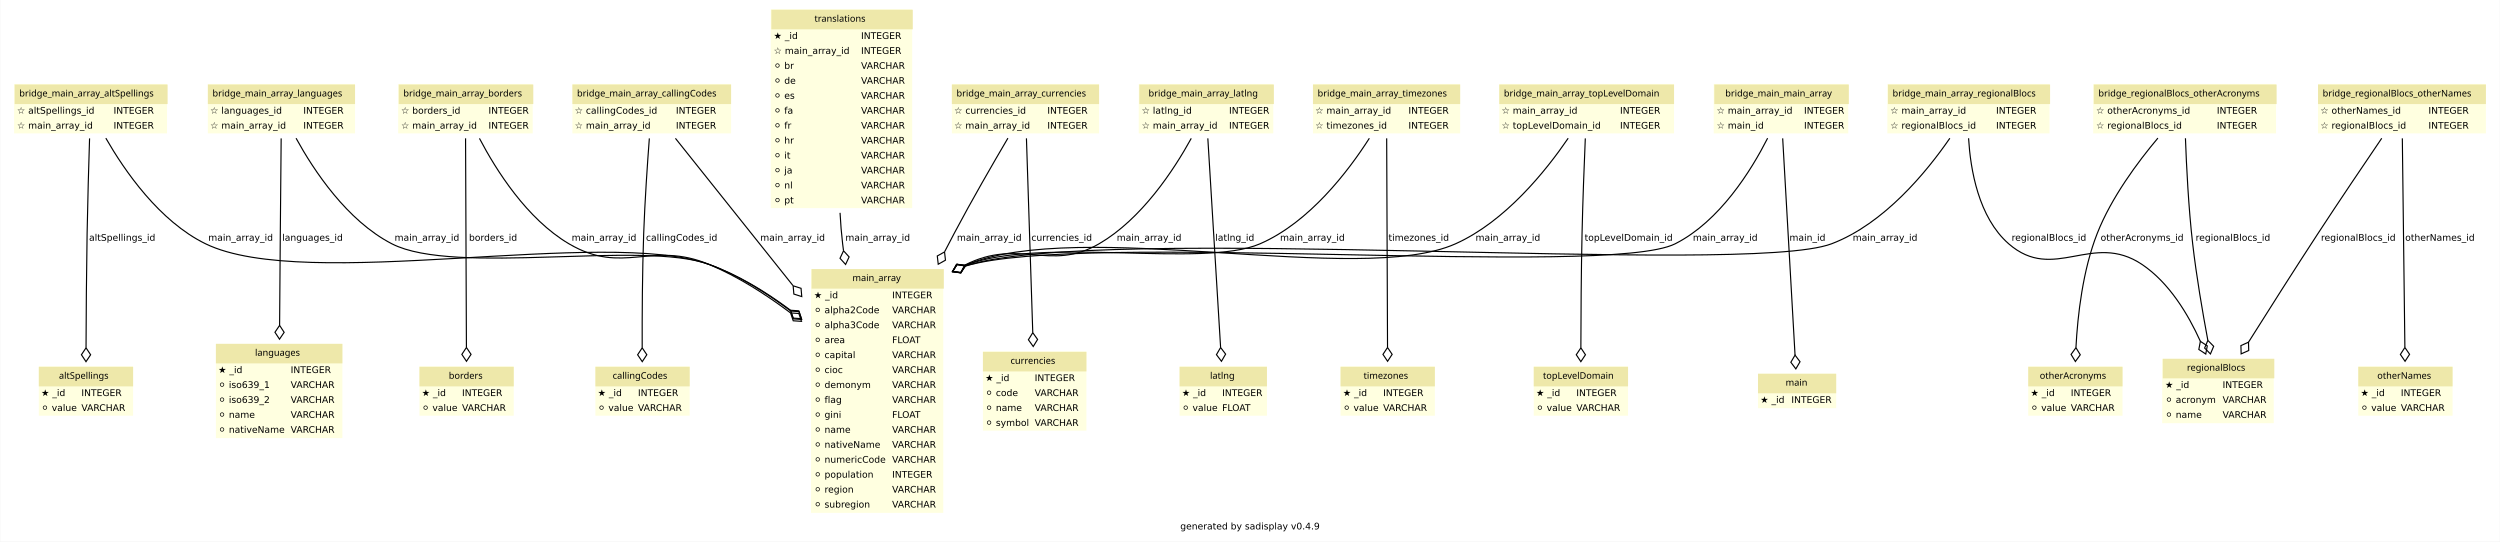
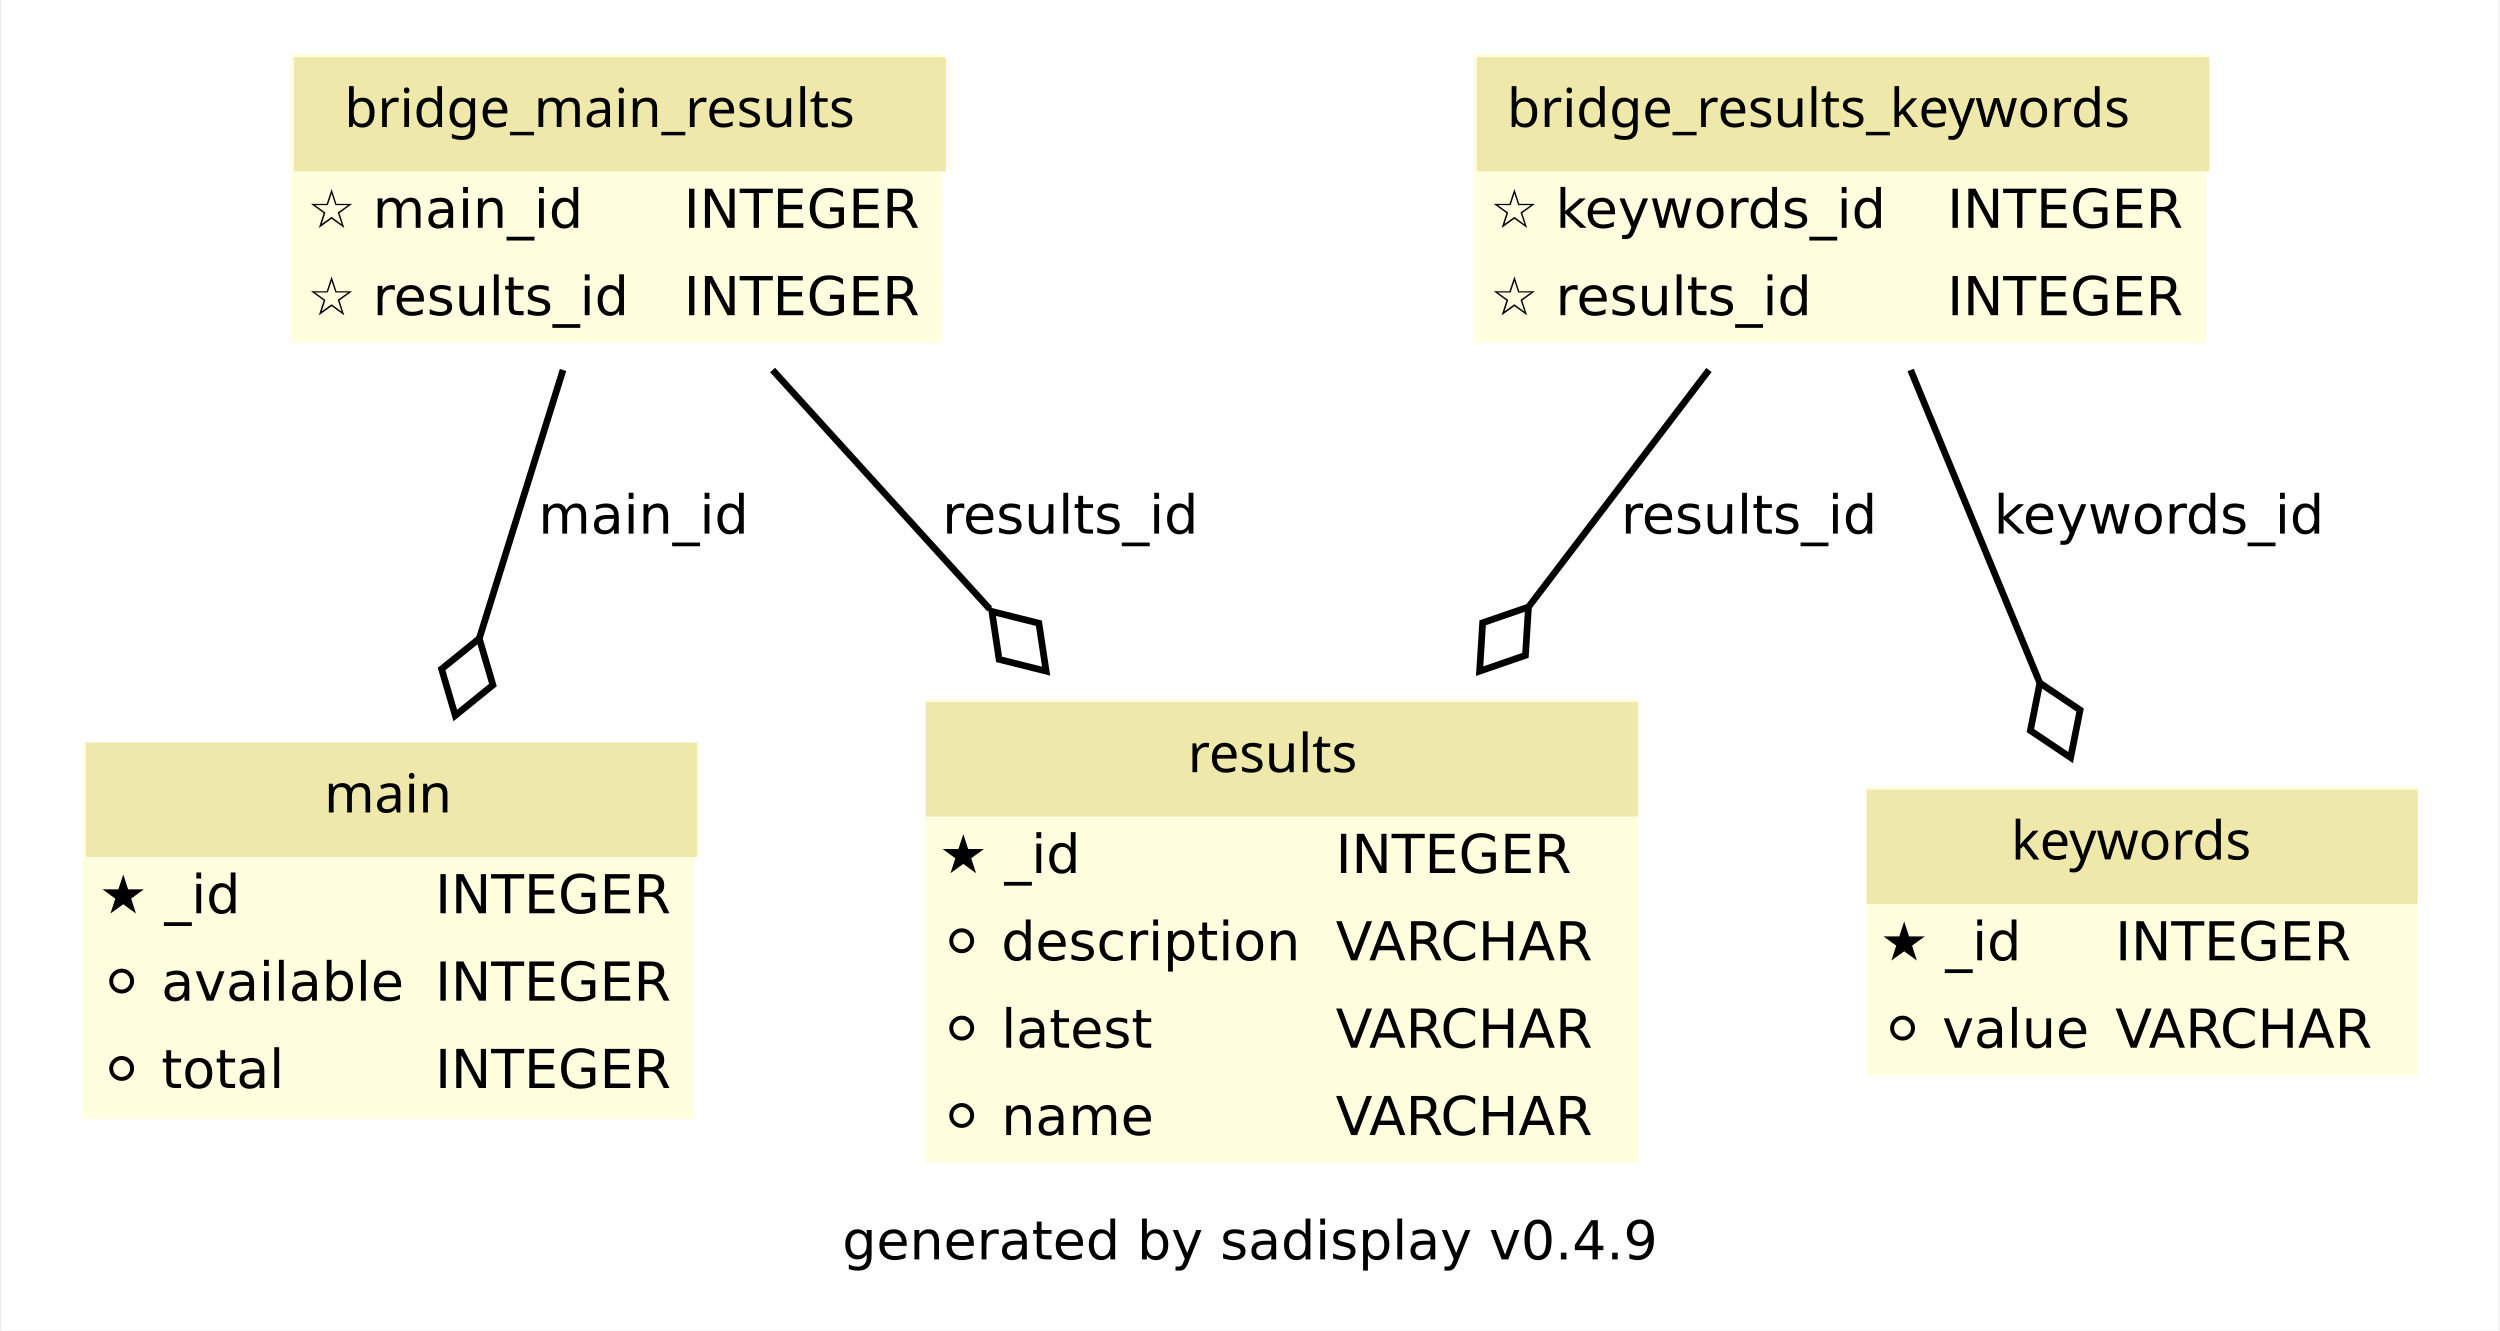
- <svg xmlns="http://www.w3.org/2000/svg" width="2174pt" height="471pt" viewBox="0.00 0.00 2173.50 471.00">
-   <g id="graph0" class="graph" transform="scale(1 1) rotate(0) translate(4 467)">
-     <polygon fill="#ffffff" stroke="transparent" points="-4,4 -4,-467 2169.5,-467 2169.5,4 -4,4" />
-     <text text-anchor="middle" x="1082.75" y="-6.6" font-family="Bitstream Vera Sans" font-size="8.00" fill="#000000">generated by sadisplay v0.4.9</text>
+ <svg xmlns="http://www.w3.org/2000/svg" width="372pt" height="198pt" viewBox="0.00 0.00 371.50 198.00">
+   <g id="graph0" class="graph" transform="scale(1 1) rotate(0) translate(4 194)">
+     <polygon fill="#ffffff" stroke="transparent" points="-4,4 -4,-194 367.5,-194 367.5,4 -4,4" />
+     <text text-anchor="middle" x="181.75" y="-6.6" font-family="Bitstream Vera Sans" font-size="8.00" fill="#000000">generated by sadisplay v0.4.9</text>
    <g id="node1" class="node">
-       <polygon fill="#ffffe0" stroke="transparent" points="29.5,-105.5 29.5,-148.5 111.5,-148.5 111.5,-105.5 29.5,-105.5" />
-       <polygon fill="#eee8aa" stroke="transparent" points="29.5,-131 29.5,-148 111.5,-148 111.5,-131 29.5,-131" />
-       <text text-anchor="start" x="47" y="-137.6" font-family="Helvetica Bold" font-size="8.00" fill="#000000">altSpellings</text>
-       <text text-anchor="start" x="31.5" y="-122.6" font-family="Bitstream Vera Sans" font-size="8.00" fill="#000000">★ _id</text>
-       <text text-anchor="start" x="66.5" y="-122.6" font-family="Bitstream Vera Sans" font-size="8.00" fill="#000000">INTEGER</text>
-       <text text-anchor="start" x="31.5" y="-109.6" font-family="Bitstream Vera Sans" font-size="8.00" fill="#000000">⚪ value</text>
-       <text text-anchor="start" x="66.5" y="-109.6" font-family="Bitstream Vera Sans" font-size="8.00" fill="#000000">VARCHAR</text>
+       <polygon fill="#ffffe0" stroke="transparent" points="39,-143 39,-186 136,-186 136,-143 39,-143" />
+       <polygon fill="#eee8aa" stroke="transparent" points="39.5,-168.5 39.5,-185.5 136.5,-185.5 136.5,-168.5 39.5,-168.5" />
+       <text text-anchor="start" x="47" y="-175.1" font-family="Helvetica Bold" font-size="8.00" fill="#000000">bridge_main_results</text>
+       <text text-anchor="start" x="41.5" y="-160.1" font-family="Bitstream Vera Sans" font-size="8.00" fill="#000000">☆ main_id</text>
+       <text text-anchor="start" x="97.5" y="-160.1" font-family="Bitstream Vera Sans" font-size="8.00" fill="#000000">INTEGER</text>
+       <text text-anchor="start" x="41.5" y="-147.1" font-family="Bitstream Vera Sans" font-size="8.00" fill="#000000">☆ results_id</text>
+       <text text-anchor="start" x="97.5" y="-147.1" font-family="Bitstream Vera Sans" font-size="8.00" fill="#000000">INTEGER</text>
+     </g>
+     <g id="node4" class="node">
+       <polygon fill="#ffffe0" stroke="transparent" points="8,-27.5 8,-83.5 99,-83.5 99,-27.5 8,-27.5" />
+       <polygon fill="#eee8aa" stroke="transparent" points="8.5,-66.5 8.5,-83.5 99.5,-83.5 99.5,-66.5 8.5,-66.5" />
+       <text text-anchor="start" x="44" y="-73.1" font-family="Helvetica Bold" font-size="8.00" fill="#000000">main</text>
+       <text text-anchor="start" x="10.5" y="-58.1" font-family="Bitstream Vera Sans" font-size="8.00" fill="#000000">★ _id</text>
+       <text text-anchor="start" x="60.5" y="-58.1" font-family="Bitstream Vera Sans" font-size="8.00" fill="#000000">INTEGER</text>
+       <text text-anchor="start" x="10.5" y="-45.1" font-family="Bitstream Vera Sans" font-size="8.00" fill="#000000">⚪ available</text>
+       <text text-anchor="start" x="60.5" y="-45.1" font-family="Bitstream Vera Sans" font-size="8.00" fill="#000000">INTEGER</text>
+       <text text-anchor="start" x="10.5" y="-32.1" font-family="Bitstream Vera Sans" font-size="8.00" fill="#000000">⚪ total</text>
+       <text text-anchor="start" x="60.5" y="-32.1" font-family="Bitstream Vera Sans" font-size="8.00" fill="#000000">INTEGER</text>
+     </g>
+     <g id="edge1" class="edge">
+       <path fill="none" stroke="#000000" d="M79.528,-138.944C75.824,-127.069 71.315,-112.612 67.097,-99.089" />
+       <polygon fill="none" stroke="#000000" points="67.066,-98.989 61.46,-94.453 63.492,-87.534 69.097,-92.07 67.066,-98.989" />
+       <text text-anchor="middle" x="91.5" y="-114.6" font-family="Bitstream Vera Sans" font-size="8.00" fill="#000000">main_id</text>
+     </g>
+     <g id="node5" class="node">
+       <polygon fill="#ffffe0" stroke="transparent" points="133.5,-21 133.5,-90 239.5,-90 239.5,-21 133.5,-21" />
+       <polygon fill="#eee8aa" stroke="transparent" points="133.5,-72.5 133.5,-89.5 239.5,-89.5 239.5,-72.5 133.5,-72.5" />
+       <text text-anchor="start" x="172.5" y="-79.1" font-family="Helvetica Bold" font-size="8.00" fill="#000000">results</text>
+       <text text-anchor="start" x="135.5" y="-64.1" font-family="Bitstream Vera Sans" font-size="8.00" fill="#000000">★ _id</text>
+       <text text-anchor="start" x="194.5" y="-64.1" font-family="Bitstream Vera Sans" font-size="8.00" fill="#000000">INTEGER</text>
+       <text text-anchor="start" x="135.5" y="-51.1" font-family="Bitstream Vera Sans" font-size="8.00" fill="#000000">⚪ description</text>
+       <text text-anchor="start" x="194.5" y="-51.1" font-family="Bitstream Vera Sans" font-size="8.00" fill="#000000">VARCHAR</text>
+       <text text-anchor="start" x="135.5" y="-38.1" font-family="Bitstream Vera Sans" font-size="8.00" fill="#000000">⚪ latest</text>
+       <text text-anchor="start" x="194.5" y="-38.1" font-family="Bitstream Vera Sans" font-size="8.00" fill="#000000">VARCHAR</text>
+       <text text-anchor="start" x="135.5" y="-25.1" font-family="Bitstream Vera Sans" font-size="8.00" fill="#000000">⚪ name</text>
+       <text text-anchor="start" x="194.5" y="-25.1" font-family="Bitstream Vera Sans" font-size="8.00" fill="#000000">VARCHAR</text>
+     </g>
+     <g id="edge2" class="edge">
+       <path fill="none" stroke="#000000" d="M110.711,-138.944C120.366,-128.314 131.901,-115.614 143.024,-103.368" />
+       <polygon fill="none" stroke="#000000" points="143.343,-103.016 144.416,-95.885 151.411,-94.133 150.338,-101.264 143.343,-103.016" />
+       <text text-anchor="middle" x="155" y="-114.6" font-family="Bitstream Vera Sans" font-size="8.00" fill="#000000">results_id</text>
    </g>
    <g id="node2" class="node">
-       <polygon fill="#ffffe0" stroke="transparent" points="360.5,-105.5 360.5,-148.5 442.5,-148.5 442.5,-105.5 360.5,-105.5" />
-       <polygon fill="#eee8aa" stroke="transparent" points="360.5,-131 360.5,-148 442.5,-148 442.5,-131 360.5,-131" />
-       <text text-anchor="start" x="386" y="-137.6" font-family="Helvetica Bold" font-size="8.00" fill="#000000">borders</text>
-       <text text-anchor="start" x="362.5" y="-122.6" font-family="Bitstream Vera Sans" font-size="8.00" fill="#000000">★ _id</text>
-       <text text-anchor="start" x="397.5" y="-122.6" font-family="Bitstream Vera Sans" font-size="8.00" fill="#000000">INTEGER</text>
-       <text text-anchor="start" x="362.5" y="-109.6" font-family="Bitstream Vera Sans" font-size="8.00" fill="#000000">⚪ value</text>
-       <text text-anchor="start" x="397.5" y="-109.6" font-family="Bitstream Vera Sans" font-size="8.00" fill="#000000">VARCHAR</text>
+       <polygon fill="#ffffe0" stroke="transparent" points="215,-143 215,-186 324,-186 324,-143 215,-143" />
+       <polygon fill="#eee8aa" stroke="transparent" points="215.5,-168.5 215.5,-185.5 324.5,-185.5 324.5,-168.5 215.5,-168.5" />
+       <text text-anchor="start" x="220" y="-175.1" font-family="Helvetica Bold" font-size="8.00" fill="#000000">bridge_results_keywords</text>
+       <text text-anchor="start" x="217.5" y="-160.1" font-family="Bitstream Vera Sans" font-size="8.00" fill="#000000">☆ keywords_id</text>
+       <text text-anchor="start" x="285.5" y="-160.1" font-family="Bitstream Vera Sans" font-size="8.00" fill="#000000">INTEGER</text>
+       <text text-anchor="start" x="217.5" y="-147.1" font-family="Bitstream Vera Sans" font-size="8.00" fill="#000000">☆ results_id</text>
+       <text text-anchor="start" x="285.5" y="-147.1" font-family="Bitstream Vera Sans" font-size="8.00" fill="#000000">INTEGER</text>
    </g>
    <g id="node3" class="node">
-       <polygon fill="#ffffe0" stroke="transparent" points="8,-351 8,-394 141,-394 141,-351 8,-351" />
-       <polygon fill="#eee8aa" stroke="transparent" points="8.5,-376.5 8.5,-393.5 141.5,-393.5 141.5,-376.5 8.5,-376.5" />
-       <text text-anchor="start" x="12.5" y="-383.1" font-family="Helvetica Bold" font-size="8.00" fill="#000000">bridge_main_array_altSpellings</text>
-       <text text-anchor="start" x="10.5" y="-368.1" font-family="Bitstream Vera Sans" font-size="8.00" fill="#000000">☆ altSpellings_id</text>
-       <text text-anchor="start" x="94.5" y="-368.1" font-family="Bitstream Vera Sans" font-size="8.00" fill="#000000">INTEGER</text>
-       <text text-anchor="start" x="10.5" y="-355.1" font-family="Bitstream Vera Sans" font-size="8.00" fill="#000000">☆ main_array_id</text>
-       <text text-anchor="start" x="94.5" y="-355.1" font-family="Bitstream Vera Sans" font-size="8.00" fill="#000000">INTEGER</text>
-     </g>
-     <g id="edge2" class="edge">
-       <path fill="none" stroke="#000000" d="M73.637,-346.635C72.939,-324.655 71.994,-292.262 71.5,-264 70.913,-230.433 70.67,-192.234 70.569,-164.714" />
-       <polygon fill="none" stroke="#000000" points="70.569,-164.504 66.55,-158.517 70.531,-152.504 74.55,-158.492 70.569,-164.504" />
-       <text text-anchor="middle" x="102" y="-257.6" font-family="Bitstream Vera Sans" font-size="8.00" fill="#000000">altSpellings_id</text>
-     </g>
-     <g id="node20" class="node">
-       <polygon fill="#ffffe0" stroke="transparent" points="701,-21 701,-233 816,-233 816,-21 701,-21" />
-       <polygon fill="#eee8aa" stroke="transparent" points="701.5,-216 701.5,-233 816.5,-233 816.5,-216 701.5,-216" />
-       <text text-anchor="start" x="737" y="-222.6" font-family="Helvetica Bold" font-size="8.00" fill="#000000">main_array</text>
-       <text text-anchor="start" x="703.5" y="-207.6" font-family="Bitstream Vera Sans" font-size="8.00" fill="#000000">★ _id</text>
-       <text text-anchor="start" x="771.5" y="-207.6" font-family="Bitstream Vera Sans" font-size="8.00" fill="#000000">INTEGER</text>
-       <text text-anchor="start" x="703.5" y="-194.6" font-family="Bitstream Vera Sans" font-size="8.00" fill="#000000">⚪ alpha2Code</text>
-       <text text-anchor="start" x="771.5" y="-194.6" font-family="Bitstream Vera Sans" font-size="8.00" fill="#000000">VARCHAR</text>
-       <text text-anchor="start" x="703.5" y="-181.6" font-family="Bitstream Vera Sans" font-size="8.00" fill="#000000">⚪ alpha3Code</text>
-       <text text-anchor="start" x="771.5" y="-181.6" font-family="Bitstream Vera Sans" font-size="8.00" fill="#000000">VARCHAR</text>
-       <text text-anchor="start" x="703.5" y="-168.6" font-family="Bitstream Vera Sans" font-size="8.00" fill="#000000">⚪ area</text>
-       <text text-anchor="start" x="771.5" y="-168.6" font-family="Bitstream Vera Sans" font-size="8.00" fill="#000000">FLOAT</text>
-       <text text-anchor="start" x="703.5" y="-155.6" font-family="Bitstream Vera Sans" font-size="8.00" fill="#000000">⚪ capital</text>
-       <text text-anchor="start" x="771.5" y="-155.6" font-family="Bitstream Vera Sans" font-size="8.00" fill="#000000">VARCHAR</text>
-       <text text-anchor="start" x="703.5" y="-142.6" font-family="Bitstream Vera Sans" font-size="8.00" fill="#000000">⚪ cioc</text>
-       <text text-anchor="start" x="771.5" y="-142.6" font-family="Bitstream Vera Sans" font-size="8.00" fill="#000000">VARCHAR</text>
-       <text text-anchor="start" x="703.5" y="-129.6" font-family="Bitstream Vera Sans" font-size="8.00" fill="#000000">⚪ demonym</text>
-       <text text-anchor="start" x="771.5" y="-129.6" font-family="Bitstream Vera Sans" font-size="8.00" fill="#000000">VARCHAR</text>
-       <text text-anchor="start" x="703.5" y="-116.6" font-family="Bitstream Vera Sans" font-size="8.00" fill="#000000">⚪ flag</text>
-       <text text-anchor="start" x="771.5" y="-116.6" font-family="Bitstream Vera Sans" font-size="8.00" fill="#000000">VARCHAR</text>
-       <text text-anchor="start" x="703.5" y="-103.6" font-family="Bitstream Vera Sans" font-size="8.00" fill="#000000">⚪ gini</text>
-       <text text-anchor="start" x="771.5" y="-103.6" font-family="Bitstream Vera Sans" font-size="8.00" fill="#000000">FLOAT</text>
-       <text text-anchor="start" x="703.5" y="-90.6" font-family="Bitstream Vera Sans" font-size="8.00" fill="#000000">⚪ name</text>
-       <text text-anchor="start" x="771.5" y="-90.6" font-family="Bitstream Vera Sans" font-size="8.00" fill="#000000">VARCHAR</text>
-       <text text-anchor="start" x="703.5" y="-77.6" font-family="Bitstream Vera Sans" font-size="8.00" fill="#000000">⚪ nativeName</text>
-       <text text-anchor="start" x="771.5" y="-77.6" font-family="Bitstream Vera Sans" font-size="8.00" fill="#000000">VARCHAR</text>
-       <text text-anchor="start" x="703.5" y="-64.6" font-family="Bitstream Vera Sans" font-size="8.00" fill="#000000">⚪ numericCode</text>
-       <text text-anchor="start" x="771.5" y="-64.6" font-family="Bitstream Vera Sans" font-size="8.00" fill="#000000">VARCHAR</text>
-       <text text-anchor="start" x="703.5" y="-51.6" font-family="Bitstream Vera Sans" font-size="8.00" fill="#000000">⚪ population</text>
-       <text text-anchor="start" x="771.5" y="-51.6" font-family="Bitstream Vera Sans" font-size="8.00" fill="#000000">INTEGER</text>
-       <text text-anchor="start" x="703.5" y="-38.6" font-family="Bitstream Vera Sans" font-size="8.00" fill="#000000">⚪ region</text>
-       <text text-anchor="start" x="771.5" y="-38.6" font-family="Bitstream Vera Sans" font-size="8.00" fill="#000000">VARCHAR</text>
-       <text text-anchor="start" x="703.5" y="-25.6" font-family="Bitstream Vera Sans" font-size="8.00" fill="#000000">⚪ subregion</text>
-       <text text-anchor="start" x="771.5" y="-25.6" font-family="Bitstream Vera Sans" font-size="8.00" fill="#000000">VARCHAR</text>
-     </g>
-     <g id="edge1" class="edge">
-       <path fill="none" stroke="#000000" d="M87.774,-346.874C103.983,-318.626 134.285,-274.594 174.5,-255 262.074,-212.332 520.771,-269.797 612.5,-237 637.508,-228.059 661.767,-213.209 683.095,-197.269" />
-       <polygon fill="none" stroke="#000000" points="683.173,-197.208 685.486,-190.378 692.68,-189.885 690.367,-196.716 683.173,-197.208" />
-       <text text-anchor="middle" x="205" y="-257.6" font-family="Bitstream Vera Sans" font-size="8.00" fill="#000000">main_array_id</text>
-     </g>
-     <g id="node4" class="node">
-       <polygon fill="#ffffe0" stroke="transparent" points="342,-351 342,-394 459,-394 459,-351 342,-351" />
-       <polygon fill="#eee8aa" stroke="transparent" points="342.5,-376.5 342.5,-393.5 459.5,-393.5 459.5,-376.5 342.5,-376.5" />
-       <text text-anchor="start" x="346.5" y="-383.1" font-family="Helvetica Bold" font-size="8.00" fill="#000000">bridge_main_array_borders</text>
-       <text text-anchor="start" x="344.5" y="-368.1" font-family="Bitstream Vera Sans" font-size="8.00" fill="#000000">☆ borders_id</text>
-       <text text-anchor="start" x="420.5" y="-368.1" font-family="Bitstream Vera Sans" font-size="8.00" fill="#000000">INTEGER</text>
-       <text text-anchor="start" x="344.5" y="-355.1" font-family="Bitstream Vera Sans" font-size="8.00" fill="#000000">☆ main_array_id</text>
-       <text text-anchor="start" x="420.5" y="-355.1" font-family="Bitstream Vera Sans" font-size="8.00" fill="#000000">INTEGER</text>
+       <polygon fill="#ffffe0" stroke="transparent" points="273.5,-34 273.5,-77 355.5,-77 355.5,-34 273.5,-34" />
+       <polygon fill="#eee8aa" stroke="transparent" points="273.5,-59.5 273.5,-76.5 355.5,-76.5 355.5,-59.5 273.5,-59.5" />
+       <text text-anchor="start" x="295" y="-66.1" font-family="Helvetica Bold" font-size="8.00" fill="#000000">keywords</text>
+       <text text-anchor="start" x="275.5" y="-51.1" font-family="Bitstream Vera Sans" font-size="8.00" fill="#000000">★ _id</text>
+       <text text-anchor="start" x="310.5" y="-51.1" font-family="Bitstream Vera Sans" font-size="8.00" fill="#000000">INTEGER</text>
+       <text text-anchor="start" x="275.5" y="-38.1" font-family="Bitstream Vera Sans" font-size="8.00" fill="#000000">⚪ value</text>
+       <text text-anchor="start" x="310.5" y="-38.1" font-family="Bitstream Vera Sans" font-size="8.00" fill="#000000">VARCHAR</text>
    </g>
    <g id="edge4" class="edge">
-       <path fill="none" stroke="#000000" d="M400.605,-346.691C400.782,-303.317 401.139,-215.605 401.345,-165.116" />
-       <polygon fill="none" stroke="#000000" points="401.346,-164.831 397.37,-158.815 401.395,-152.831 405.37,-158.848 401.346,-164.831" />
-       <text text-anchor="middle" x="424.5" y="-257.6" font-family="Bitstream Vera Sans" font-size="8.00" fill="#000000">borders_id</text>
+       <path fill="none" stroke="#000000" d="M280.05,-138.944C285.764,-125.105 292.926,-107.758 299.237,-92.47" />
+       <polygon fill="none" stroke="#000000" points="299.28,-92.365 297.873,-85.293 303.86,-81.273 305.267,-88.346 299.28,-92.365" />
+       <text text-anchor="middle" x="317" y="-114.6" font-family="Bitstream Vera Sans" font-size="8.00" fill="#000000">keywords_id</text>
    </g>
    <g id="edge3" class="edge">
-       <path fill="none" stroke="#000000" d="M412.68,-346.664C427.133,-319.097 453.958,-276.5 490.5,-255 537.739,-227.206 561.934,-258.146 612.5,-237 637.256,-226.648 661.585,-211.134 683.069,-194.999" />
-       <polygon fill="none" stroke="#000000" points="683.224,-194.879 685.537,-188.049 692.731,-187.557 690.418,-194.387 683.224,-194.879" />
-       <text text-anchor="middle" x="521" y="-257.6" font-family="Bitstream Vera Sans" font-size="8.00" fill="#000000">main_array_id</text>
-     </g>
-     <g id="node5" class="node">
-       <polygon fill="#ffffe0" stroke="transparent" points="493.5,-351 493.5,-394 631.5,-394 631.5,-351 493.5,-351" />
-       <polygon fill="#eee8aa" stroke="transparent" points="493.5,-376.5 493.5,-393.5 631.5,-393.5 631.5,-376.5 493.5,-376.5" />
-       <text text-anchor="start" x="497.5" y="-383.1" font-family="Helvetica Bold" font-size="8.00" fill="#000000">bridge_main_array_callingCodes</text>
-       <text text-anchor="start" x="495.5" y="-368.1" font-family="Bitstream Vera Sans" font-size="8.00" fill="#000000">☆ callingCodes_id</text>
-       <text text-anchor="start" x="583.5" y="-368.1" font-family="Bitstream Vera Sans" font-size="8.00" fill="#000000">INTEGER</text>
-       <text text-anchor="start" x="495.5" y="-355.1" font-family="Bitstream Vera Sans" font-size="8.00" fill="#000000">☆ main_array_id</text>
-       <text text-anchor="start" x="583.5" y="-355.1" font-family="Bitstream Vera Sans" font-size="8.00" fill="#000000">INTEGER</text>
-     </g>
-     <g id="node15" class="node">
-       <polygon fill="#ffffe0" stroke="transparent" points="513.5,-105.5 513.5,-148.5 595.5,-148.5 595.5,-105.5 513.5,-105.5" />
-       <polygon fill="#eee8aa" stroke="transparent" points="513.5,-131 513.5,-148 595.5,-148 595.5,-131 513.5,-131" />
-       <text text-anchor="start" x="528.5" y="-137.6" font-family="Helvetica Bold" font-size="8.00" fill="#000000">callingCodes</text>
-       <text text-anchor="start" x="515.5" y="-122.6" font-family="Bitstream Vera Sans" font-size="8.00" fill="#000000">★ _id</text>
-       <text text-anchor="start" x="550.5" y="-122.6" font-family="Bitstream Vera Sans" font-size="8.00" fill="#000000">INTEGER</text>
-       <text text-anchor="start" x="515.5" y="-109.6" font-family="Bitstream Vera Sans" font-size="8.00" fill="#000000">⚪ value</text>
-       <text text-anchor="start" x="550.5" y="-109.6" font-family="Bitstream Vera Sans" font-size="8.00" fill="#000000">VARCHAR</text>
-     </g>
-     <g id="edge6" class="edge">
-       <path fill="none" stroke="#000000" d="M560.416,-346.652C558.744,-324.683 556.515,-292.296 555.5,-264 554.296,-230.449 554.116,-192.249 554.196,-164.724" />
-       <polygon fill="none" stroke="#000000" points="554.197,-164.511 550.224,-158.494 554.251,-152.512 558.224,-158.53 554.197,-164.511" />
-       <text text-anchor="middle" x="588.5" y="-257.6" font-family="Bitstream Vera Sans" font-size="8.00" fill="#000000">callingCodes_id</text>
-     </g>
-     <g id="edge5" class="edge">
-       <path fill="none" stroke="#000000" d="M583.105,-346.691C607.283,-316.406 648.718,-264.507 685.245,-218.755" />
-       <polygon fill="none" stroke="#000000" points="685.471,-218.473 686.088,-211.288 692.957,-209.095 692.34,-216.28 685.471,-218.473" />
-       <text text-anchor="middle" x="685" y="-257.6" font-family="Bitstream Vera Sans" font-size="8.00" fill="#000000">main_array_id</text>
-     </g>
-     <g id="node6" class="node">
-       <polygon fill="#ffffe0" stroke="transparent" points="823.5,-351 823.5,-394 951.5,-394 951.5,-351 823.5,-351" />
-       <polygon fill="#eee8aa" stroke="transparent" points="823.5,-376.5 823.5,-393.5 951.5,-393.5 951.5,-376.5 823.5,-376.5" />
-       <text text-anchor="start" x="827.5" y="-383.1" font-family="Helvetica Bold" font-size="8.00" fill="#000000">bridge_main_array_currencies</text>
-       <text text-anchor="start" x="825.5" y="-368.1" font-family="Bitstream Vera Sans" font-size="8.00" fill="#000000">☆ currencies_id</text>
-       <text text-anchor="start" x="906.5" y="-368.1" font-family="Bitstream Vera Sans" font-size="8.00" fill="#000000">INTEGER</text>
-       <text text-anchor="start" x="825.5" y="-355.1" font-family="Bitstream Vera Sans" font-size="8.00" fill="#000000">☆ main_array_id</text>
-       <text text-anchor="start" x="906.5" y="-355.1" font-family="Bitstream Vera Sans" font-size="8.00" fill="#000000">INTEGER</text>
-     </g>
-     <g id="node16" class="node">
-       <polygon fill="#ffffe0" stroke="transparent" points="850.5,-92.5 850.5,-161.5 940.5,-161.5 940.5,-92.5 850.5,-92.5" />
-       <polygon fill="#eee8aa" stroke="transparent" points="850.5,-144 850.5,-161 940.5,-161 940.5,-144 850.5,-144" />
-       <text text-anchor="start" x="874.5" y="-150.6" font-family="Helvetica Bold" font-size="8.00" fill="#000000">currencies</text>
-       <text text-anchor="start" x="852.5" y="-135.6" font-family="Bitstream Vera Sans" font-size="8.00" fill="#000000">★ _id</text>
-       <text text-anchor="start" x="895.5" y="-135.6" font-family="Bitstream Vera Sans" font-size="8.00" fill="#000000">INTEGER</text>
-       <text text-anchor="start" x="852.5" y="-122.6" font-family="Bitstream Vera Sans" font-size="8.00" fill="#000000">⚪ code</text>
-       <text text-anchor="start" x="895.5" y="-122.6" font-family="Bitstream Vera Sans" font-size="8.00" fill="#000000">VARCHAR</text>
-       <text text-anchor="start" x="852.5" y="-109.6" font-family="Bitstream Vera Sans" font-size="8.00" fill="#000000">⚪ name</text>
-       <text text-anchor="start" x="895.5" y="-109.6" font-family="Bitstream Vera Sans" font-size="8.00" fill="#000000">VARCHAR</text>
-       <text text-anchor="start" x="852.5" y="-96.6" font-family="Bitstream Vera Sans" font-size="8.00" fill="#000000">⚪ symbol</text>
-       <text text-anchor="start" x="895.5" y="-96.6" font-family="Bitstream Vera Sans" font-size="8.00" fill="#000000">VARCHAR</text>
-     </g>
-     <g id="edge8" class="edge">
-       <path fill="none" stroke="#000000" d="M888.341,-346.691C889.642,-306.772 892.167,-229.298 893.843,-177.849" />
-       <polygon fill="none" stroke="#000000" points="893.848,-177.683 890.046,-171.556 894.239,-165.69 898.042,-171.817 893.848,-177.683" />
-       <text text-anchor="middle" x="919" y="-257.6" font-family="Bitstream Vera Sans" font-size="8.00" fill="#000000">currencies_id</text>
-     </g>
-     <g id="edge7" class="edge">
-       <path fill="none" stroke="#000000" d="M872.247,-346.891C859.398,-325.067 840.729,-292.76 825.5,-264 822.778,-258.86 820.03,-253.593 817.28,-248.258" />
-       <polygon fill="none" stroke="#000000" points="817.106,-247.918 810.812,-244.398 811.641,-237.234 817.934,-240.755 817.106,-247.918" />
-       <text text-anchor="middle" x="856" y="-257.6" font-family="Bitstream Vera Sans" font-size="8.00" fill="#000000">main_array_id</text>
-     </g>
-     <g id="node7" class="node">
-       <polygon fill="#ffffe0" stroke="transparent" points="176.5,-351 176.5,-394 304.5,-394 304.5,-351 176.5,-351" />
-       <polygon fill="#eee8aa" stroke="transparent" points="176.5,-376.5 176.5,-393.5 304.5,-393.5 304.5,-376.5 176.5,-376.5" />
-       <text text-anchor="start" x="180.5" y="-383.1" font-family="Helvetica Bold" font-size="8.00" fill="#000000">bridge_main_array_languages</text>
-       <text text-anchor="start" x="178.5" y="-368.1" font-family="Bitstream Vera Sans" font-size="8.00" fill="#000000">☆ languages_id</text>
-       <text text-anchor="start" x="259.5" y="-368.1" font-family="Bitstream Vera Sans" font-size="8.00" fill="#000000">INTEGER</text>
-       <text text-anchor="start" x="178.5" y="-355.1" font-family="Bitstream Vera Sans" font-size="8.00" fill="#000000">☆ main_array_id</text>
-       <text text-anchor="start" x="259.5" y="-355.1" font-family="Bitstream Vera Sans" font-size="8.00" fill="#000000">INTEGER</text>
-     </g>
-     <g id="node17" class="node">
-       <polygon fill="#ffffe0" stroke="transparent" points="183.5,-86 183.5,-168 293.5,-168 293.5,-86 183.5,-86" />
-       <polygon fill="#eee8aa" stroke="transparent" points="183.5,-151 183.5,-168 293.5,-168 293.5,-151 183.5,-151" />
-       <text text-anchor="start" x="217.5" y="-157.6" font-family="Helvetica Bold" font-size="8.00" fill="#000000">languages</text>
-       <text text-anchor="start" x="185.5" y="-142.6" font-family="Bitstream Vera Sans" font-size="8.00" fill="#000000">★ _id</text>
-       <text text-anchor="start" x="248.5" y="-142.6" font-family="Bitstream Vera Sans" font-size="8.00" fill="#000000">INTEGER</text>
-       <text text-anchor="start" x="185.5" y="-129.6" font-family="Bitstream Vera Sans" font-size="8.00" fill="#000000">⚪ iso639_1</text>
-       <text text-anchor="start" x="248.5" y="-129.6" font-family="Bitstream Vera Sans" font-size="8.00" fill="#000000">VARCHAR</text>
-       <text text-anchor="start" x="185.5" y="-116.6" font-family="Bitstream Vera Sans" font-size="8.00" fill="#000000">⚪ iso639_2</text>
-       <text text-anchor="start" x="248.5" y="-116.6" font-family="Bitstream Vera Sans" font-size="8.00" fill="#000000">VARCHAR</text>
-       <text text-anchor="start" x="185.5" y="-103.6" font-family="Bitstream Vera Sans" font-size="8.00" fill="#000000">⚪ name</text>
-       <text text-anchor="start" x="248.5" y="-103.6" font-family="Bitstream Vera Sans" font-size="8.00" fill="#000000">VARCHAR</text>
-       <text text-anchor="start" x="185.5" y="-90.6" font-family="Bitstream Vera Sans" font-size="8.00" fill="#000000">⚪ nativeName</text>
-       <text text-anchor="start" x="248.5" y="-90.6" font-family="Bitstream Vera Sans" font-size="8.00" fill="#000000">VARCHAR</text>
-     </g>
-     <g id="edge10" class="edge">
-       <path fill="none" stroke="#000000" d="M240.248,-346.632C240.037,-324.65 239.733,-292.255 239.5,-264 239.283,-237.752 239.067,-208.676 238.892,-184.087" />
-       <polygon fill="none" stroke="#000000" points="238.892,-184.044 234.85,-178.072 238.807,-172.044 242.85,-178.015 238.892,-184.044" />
-       <text text-anchor="middle" x="267.5" y="-257.6" font-family="Bitstream Vera Sans" font-size="8.00" fill="#000000">languages_id</text>
-     </g>
-     <g id="edge9" class="edge">
-       <path fill="none" stroke="#000000" d="M253.198,-346.818C268.625,-318.741 297.505,-275.076 336.5,-255 391.147,-226.866 554.878,-258.388 612.5,-237 637.527,-227.711 661.871,-212.65 683.277,-196.613" />
-       <polygon fill="none" stroke="#000000" points="683.396,-196.522 685.704,-189.69 692.898,-189.193 690.59,-196.025 683.396,-196.522" />
-       <text text-anchor="middle" x="367" y="-257.6" font-family="Bitstream Vera Sans" font-size="8.00" fill="#000000">main_array_id</text>
-     </g>
-     <g id="node8" class="node">
-       <polygon fill="#ffffe0" stroke="transparent" points="986,-351 986,-394 1103,-394 1103,-351 986,-351" />
-       <polygon fill="#eee8aa" stroke="transparent" points="986.5,-376.5 986.5,-393.5 1103.5,-393.5 1103.5,-376.5 986.5,-376.5" />
-       <text text-anchor="start" x="994.5" y="-383.1" font-family="Helvetica Bold" font-size="8.00" fill="#000000">bridge_main_array_latlng</text>
-       <text text-anchor="start" x="988.5" y="-368.1" font-family="Bitstream Vera Sans" font-size="8.00" fill="#000000">☆ latlng_id</text>
-       <text text-anchor="start" x="1064.5" y="-368.1" font-family="Bitstream Vera Sans" font-size="8.00" fill="#000000">INTEGER</text>
-       <text text-anchor="start" x="988.5" y="-355.1" font-family="Bitstream Vera Sans" font-size="8.00" fill="#000000">☆ main_array_id</text>
-       <text text-anchor="start" x="1064.5" y="-355.1" font-family="Bitstream Vera Sans" font-size="8.00" fill="#000000">INTEGER</text>
-     </g>
-     <g id="node18" class="node">
-       <polygon fill="#ffffe0" stroke="transparent" points="1021.5,-105.5 1021.5,-148.5 1097.5,-148.5 1097.5,-105.5 1021.5,-105.5" />
-       <polygon fill="#eee8aa" stroke="transparent" points="1021.5,-131 1021.5,-148 1097.5,-148 1097.5,-131 1021.5,-131" />
-       <text text-anchor="start" x="1048" y="-137.6" font-family="Helvetica Bold" font-size="8.00" fill="#000000">latlng</text>
-       <text text-anchor="start" x="1023.5" y="-122.6" font-family="Bitstream Vera Sans" font-size="8.00" fill="#000000">★ _id</text>
-       <text text-anchor="start" x="1058.5" y="-122.6" font-family="Bitstream Vera Sans" font-size="8.00" fill="#000000">INTEGER</text>
-       <text text-anchor="start" x="1023.5" y="-109.6" font-family="Bitstream Vera Sans" font-size="8.00" fill="#000000">⚪ value</text>
-       <text text-anchor="start" x="1058.5" y="-109.6" font-family="Bitstream Vera Sans" font-size="8.00" fill="#000000">FLOAT</text>
-     </g>
-     <g id="edge12" class="edge">
-       <path fill="none" stroke="#000000" d="M1046.077,-346.691C1048.727,-303.317 1054.086,-215.605 1057.171,-165.116" />
-       <polygon fill="none" stroke="#000000" points="1057.19,-164.809 1053.563,-158.576 1057.922,-152.831 1061.548,-159.064 1057.19,-164.809" />
-       <text text-anchor="middle" x="1069.5" y="-257.6" font-family="Bitstream Vera Sans" font-size="8.00" fill="#000000">latlng_id</text>
-     </g>
-     <g id="edge11" class="edge">
-       <path fill="none" stroke="#000000" d="M1031.67,-346.688C1016.522,-319.143 988.616,-276.564 951.5,-255 908.675,-230.119 882.094,-260.642 834.597,-236.397" />
-       <polygon fill="none" stroke="#000000" points="834.523,-236.354 827.326,-236.817 824.131,-230.353 831.327,-229.89 834.523,-236.354" />
-       <text text-anchor="middle" x="995" y="-257.6" font-family="Bitstream Vera Sans" font-size="8.00" fill="#000000">main_array_id</text>
-     </g>
-     <g id="node9" class="node">
-       <polygon fill="#ffffe0" stroke="transparent" points="1637,-351 1637,-394 1778,-394 1778,-351 1637,-351" />
-       <polygon fill="#eee8aa" stroke="transparent" points="1637.5,-376.5 1637.5,-393.5 1778.5,-393.5 1778.5,-376.5 1637.5,-376.5" />
-       <text text-anchor="start" x="1641.5" y="-383.1" font-family="Helvetica Bold" font-size="8.00" fill="#000000">bridge_main_array_regionalBlocs</text>
-       <text text-anchor="start" x="1639.5" y="-368.1" font-family="Bitstream Vera Sans" font-size="8.00" fill="#000000">☆ main_array_id</text>
-       <text text-anchor="start" x="1731.5" y="-368.1" font-family="Bitstream Vera Sans" font-size="8.00" fill="#000000">INTEGER</text>
-       <text text-anchor="start" x="1639.5" y="-355.1" font-family="Bitstream Vera Sans" font-size="8.00" fill="#000000">☆ regionalBlocs_id</text>
-       <text text-anchor="start" x="1731.5" y="-355.1" font-family="Bitstream Vera Sans" font-size="8.00" fill="#000000">INTEGER</text>
-     </g>
-     <g id="edge13" class="edge">
-       <path fill="none" stroke="#000000" d="M1691.329,-346.781C1671.326,-317.759 1634.245,-272.341 1588.5,-255 1512.948,-226.359 951.235,-273.356 835.439,-235.83" />
-       <polygon fill="none" stroke="#000000" points="835.17,-235.718 828.093,-237.105 824.091,-231.106 831.168,-229.719 835.17,-235.718" />
-       <text text-anchor="middle" x="1635" y="-257.6" font-family="Bitstream Vera Sans" font-size="8.00" fill="#000000">main_array_id</text>
-     </g>
-     <g id="node23" class="node">
-       <polygon fill="#ffffe0" stroke="transparent" points="1876,-99 1876,-155 1973,-155 1973,-99 1876,-99" />
-       <polygon fill="#eee8aa" stroke="transparent" points="1876.5,-138 1876.5,-155 1973.5,-155 1973.5,-138 1876.5,-138" />
-       <text text-anchor="start" x="1897.5" y="-144.6" font-family="Helvetica Bold" font-size="8.00" fill="#000000">regionalBlocs</text>
-       <text text-anchor="start" x="1878.5" y="-129.6" font-family="Bitstream Vera Sans" font-size="8.00" fill="#000000">★ _id</text>
-       <text text-anchor="start" x="1928.5" y="-129.6" font-family="Bitstream Vera Sans" font-size="8.00" fill="#000000">INTEGER</text>
-       <text text-anchor="start" x="1878.5" y="-116.6" font-family="Bitstream Vera Sans" font-size="8.00" fill="#000000">⚪ acronym</text>
-       <text text-anchor="start" x="1928.5" y="-116.6" font-family="Bitstream Vera Sans" font-size="8.00" fill="#000000">VARCHAR</text>
-       <text text-anchor="start" x="1878.5" y="-103.6" font-family="Bitstream Vera Sans" font-size="8.00" fill="#000000">⚪ name</text>
-       <text text-anchor="start" x="1928.5" y="-103.6" font-family="Bitstream Vera Sans" font-size="8.00" fill="#000000">VARCHAR</text>
-     </g>
-     <g id="edge14" class="edge">
-       <path fill="none" stroke="#000000" d="M1707.622,-346.776C1709.234,-319.721 1716.202,-277.955 1742.5,-255 1781.805,-220.692 1815.21,-266.12 1858.5,-237 1882.082,-221.136 1898.554,-193.753 1909.145,-170.278" />
-       <polygon fill="none" stroke="#000000" points="1909.186,-170.18 1907.85,-163.094 1913.877,-159.135 1915.213,-166.221 1909.186,-170.18" />
-       <text text-anchor="middle" x="1777.5" y="-257.6" font-family="Bitstream Vera Sans" font-size="8.00" fill="#000000">regionalBlocs_id</text>
-     </g>
-     <g id="node10" class="node">
-       <polygon fill="#ffffe0" stroke="transparent" points="1137.5,-351 1137.5,-394 1265.5,-394 1265.5,-351 1137.5,-351" />
-       <polygon fill="#eee8aa" stroke="transparent" points="1137.5,-376.5 1137.5,-393.5 1265.5,-393.5 1265.5,-376.5 1137.5,-376.5" />
-       <text text-anchor="start" x="1141.5" y="-383.1" font-family="Helvetica Bold" font-size="8.00" fill="#000000">bridge_main_array_timezones</text>
-       <text text-anchor="start" x="1139.5" y="-368.1" font-family="Bitstream Vera Sans" font-size="8.00" fill="#000000">☆ main_array_id</text>
-       <text text-anchor="start" x="1220.5" y="-368.1" font-family="Bitstream Vera Sans" font-size="8.00" fill="#000000">INTEGER</text>
-       <text text-anchor="start" x="1139.5" y="-355.1" font-family="Bitstream Vera Sans" font-size="8.00" fill="#000000">☆ timezones_id</text>
-       <text text-anchor="start" x="1220.5" y="-355.1" font-family="Bitstream Vera Sans" font-size="8.00" fill="#000000">INTEGER</text>
-     </g>
-     <g id="edge15" class="edge">
-       <path fill="none" stroke="#000000" d="M1186.543,-346.766C1168.275,-318.192 1134.432,-273.643 1091.5,-255 1041.769,-233.405 900.625,-261.994 835.141,-236.173" />
-       <polygon fill="none" stroke="#000000" points="835.015,-236.112 827.874,-237.116 824.2,-230.911 831.341,-229.907 835.015,-236.112" />
-       <text text-anchor="middle" x="1137" y="-257.6" font-family="Bitstream Vera Sans" font-size="8.00" fill="#000000">main_array_id</text>
-     </g>
-     <g id="node24" class="node">
-       <polygon fill="#ffffe0" stroke="transparent" points="1161.5,-105.5 1161.5,-148.5 1243.5,-148.5 1243.5,-105.5 1161.5,-105.5" />
-       <polygon fill="#eee8aa" stroke="transparent" points="1161.5,-131 1161.5,-148 1243.5,-148 1243.5,-131 1161.5,-131" />
-       <text text-anchor="start" x="1181.5" y="-137.6" font-family="Helvetica Bold" font-size="8.00" fill="#000000">timezones</text>
-       <text text-anchor="start" x="1163.5" y="-122.6" font-family="Bitstream Vera Sans" font-size="8.00" fill="#000000">★ _id</text>
-       <text text-anchor="start" x="1198.5" y="-122.6" font-family="Bitstream Vera Sans" font-size="8.00" fill="#000000">INTEGER</text>
-       <text text-anchor="start" x="1163.5" y="-109.6" font-family="Bitstream Vera Sans" font-size="8.00" fill="#000000">⚪ value</text>
-       <text text-anchor="start" x="1198.5" y="-109.6" font-family="Bitstream Vera Sans" font-size="8.00" fill="#000000">VARCHAR</text>
-     </g>
-     <g id="edge16" class="edge">
-       <path fill="none" stroke="#000000" d="M1201.605,-346.691C1201.782,-303.317 1202.139,-215.605 1202.345,-165.116" />
-       <polygon fill="none" stroke="#000000" points="1202.346,-164.831 1198.37,-158.815 1202.395,-152.831 1206.37,-158.848 1202.346,-164.831" />
-       <text text-anchor="middle" x="1229.5" y="-257.6" font-family="Bitstream Vera Sans" font-size="8.00" fill="#000000">timezones_id</text>
-     </g>
-     <g id="node11" class="node">
-       <polygon fill="#ffffe0" stroke="transparent" points="1299.5,-351 1299.5,-394 1451.5,-394 1451.5,-351 1299.5,-351" />
-       <polygon fill="#eee8aa" stroke="transparent" points="1299.5,-376.5 1299.5,-393.5 1451.5,-393.5 1451.5,-376.5 1299.5,-376.5" />
-       <text text-anchor="start" x="1303.5" y="-383.1" font-family="Helvetica Bold" font-size="8.00" fill="#000000">bridge_main_array_topLevelDomain</text>
-       <text text-anchor="start" x="1301.5" y="-368.1" font-family="Bitstream Vera Sans" font-size="8.00" fill="#000000">☆ main_array_id</text>
-       <text text-anchor="start" x="1404.5" y="-368.1" font-family="Bitstream Vera Sans" font-size="8.00" fill="#000000">INTEGER</text>
-       <text text-anchor="start" x="1301.5" y="-355.1" font-family="Bitstream Vera Sans" font-size="8.00" fill="#000000">☆ topLevelDomain_id</text>
-       <text text-anchor="start" x="1404.5" y="-355.1" font-family="Bitstream Vera Sans" font-size="8.00" fill="#000000">INTEGER</text>
-     </g>
-     <g id="edge17" class="edge">
-       <path fill="none" stroke="#000000" d="M1359.451,-346.808C1340.131,-318.498 1304.816,-274.41 1261.5,-255 1177.852,-217.517 935.617,-278.401 835.106,-236.359" />
-       <polygon fill="none" stroke="#000000" points="834.928,-236.272 827.783,-237.248 824.134,-231.028 831.279,-230.052 834.928,-236.272" />
-       <text text-anchor="middle" x="1307" y="-257.6" font-family="Bitstream Vera Sans" font-size="8.00" fill="#000000">main_array_id</text>
-     </g>
-     <g id="node25" class="node">
-       <polygon fill="#ffffe0" stroke="transparent" points="1329.5,-105.5 1329.5,-148.5 1411.5,-148.5 1411.5,-105.5 1329.5,-105.5" />
-       <polygon fill="#eee8aa" stroke="transparent" points="1329.5,-131 1329.5,-148 1411.5,-148 1411.5,-131 1329.5,-131" />
-       <text text-anchor="start" x="1337.5" y="-137.6" font-family="Helvetica Bold" font-size="8.00" fill="#000000">topLevelDomain</text>
-       <text text-anchor="start" x="1331.5" y="-122.6" font-family="Bitstream Vera Sans" font-size="8.00" fill="#000000">★ _id</text>
-       <text text-anchor="start" x="1366.5" y="-122.6" font-family="Bitstream Vera Sans" font-size="8.00" fill="#000000">INTEGER</text>
-       <text text-anchor="start" x="1331.5" y="-109.6" font-family="Bitstream Vera Sans" font-size="8.00" fill="#000000">⚪ value</text>
-       <text text-anchor="start" x="1366.5" y="-109.6" font-family="Bitstream Vera Sans" font-size="8.00" fill="#000000">VARCHAR</text>
-     </g>
-     <g id="edge18" class="edge">
-       <path fill="none" stroke="#000000" d="M1374.332,-346.638C1373.39,-324.66 1372.124,-292.267 1371.5,-264 1370.759,-230.436 1370.531,-192.237 1370.476,-164.716" />
-       <polygon fill="none" stroke="#000000" points="1370.476,-164.506 1366.468,-158.51 1370.461,-152.506 1374.468,-158.501 1370.476,-164.506" />
-       <text text-anchor="middle" x="1412" y="-257.6" font-family="Bitstream Vera Sans" font-size="8.00" fill="#000000">topLevelDomain_id</text>
-     </g>
-     <g id="node12" class="node">
-       <polygon fill="#ffffe0" stroke="transparent" points="1486,-351 1486,-394 1603,-394 1603,-351 1486,-351" />
-       <polygon fill="#eee8aa" stroke="transparent" points="1486.5,-376.5 1486.5,-393.5 1603.5,-393.5 1603.5,-376.5 1486.5,-376.5" />
-       <text text-anchor="start" x="1496" y="-383.1" font-family="Helvetica Bold" font-size="8.00" fill="#000000">bridge_main_main_array</text>
-       <text text-anchor="start" x="1488.5" y="-368.1" font-family="Bitstream Vera Sans" font-size="8.00" fill="#000000">☆ main_array_id</text>
-       <text text-anchor="start" x="1564.5" y="-368.1" font-family="Bitstream Vera Sans" font-size="8.00" fill="#000000">INTEGER</text>
-       <text text-anchor="start" x="1488.5" y="-355.1" font-family="Bitstream Vera Sans" font-size="8.00" fill="#000000">☆ main_id</text>
-       <text text-anchor="start" x="1564.5" y="-355.1" font-family="Bitstream Vera Sans" font-size="8.00" fill="#000000">INTEGER</text>
-     </g>
-     <g id="node19" class="node">
-       <polygon fill="#ffffe0" stroke="transparent" points="1524.5,-112 1524.5,-142 1592.5,-142 1592.5,-112 1524.5,-112" />
-       <polygon fill="#eee8aa" stroke="transparent" points="1524.5,-125 1524.5,-142 1592.5,-142 1592.5,-125 1524.5,-125" />
-       <text text-anchor="start" x="1548.5" y="-131.6" font-family="Helvetica Bold" font-size="8.00" fill="#000000">main</text>
-       <text text-anchor="start" x="1526.5" y="-116.6" font-family="Bitstream Vera Sans" font-size="8.00" fill="#000000">★ _id</text>
-       <text text-anchor="start" x="1553.5" y="-116.6" font-family="Bitstream Vera Sans" font-size="8.00" fill="#000000">INTEGER</text>
-     </g>
-     <g id="edge19" class="edge">
-       <path fill="none" stroke="#000000" d="M1545.972,-346.691C1548.562,-301.262 1553.927,-207.194 1556.721,-158.199" />
-       <polygon fill="none" stroke="#000000" points="1556.721,-158.192 1553.069,-151.974 1557.405,-146.211 1561.056,-152.429 1556.721,-158.192" />
-       <text text-anchor="middle" x="1567.5" y="-257.6" font-family="Bitstream Vera Sans" font-size="8.00" fill="#000000">main_id</text>
-     </g>
-     <g id="edge20" class="edge">
-       <path fill="none" stroke="#000000" d="M1532.876,-346.844C1518.503,-318.568 1491.119,-274.51 1452.5,-255 1393.724,-225.307 935.785,-266.216 835.395,-235.646" />
-       <polygon fill="none" stroke="#000000" points="835.23,-235.579 828.168,-237.04 824.104,-231.083 831.165,-229.623 835.23,-235.579" />
-       <text text-anchor="middle" x="1496" y="-257.6" font-family="Bitstream Vera Sans" font-size="8.00" fill="#000000">main_array_id</text>
-     </g>
-     <g id="node13" class="node">
-       <polygon fill="#ffffe0" stroke="transparent" points="1816,-351 1816,-394 1975,-394 1975,-351 1816,-351" />
-       <polygon fill="#eee8aa" stroke="transparent" points="1816.5,-376.5 1816.5,-393.5 1975.5,-393.5 1975.5,-376.5 1816.5,-376.5" />
-       <text text-anchor="start" x="1820.5" y="-383.1" font-family="Helvetica Bold" font-size="8.00" fill="#000000">bridge_regionalBlocs_otherAcronyms</text>
-       <text text-anchor="start" x="1818.5" y="-368.1" font-family="Bitstream Vera Sans" font-size="8.00" fill="#000000">☆ otherAcronyms_id</text>
-       <text text-anchor="start" x="1923.5" y="-368.1" font-family="Bitstream Vera Sans" font-size="8.00" fill="#000000">INTEGER</text>
-       <text text-anchor="start" x="1818.5" y="-355.1" font-family="Bitstream Vera Sans" font-size="8.00" fill="#000000">☆ regionalBlocs_id</text>
-       <text text-anchor="start" x="1923.5" y="-355.1" font-family="Bitstream Vera Sans" font-size="8.00" fill="#000000">INTEGER</text>
-     </g>
-     <g id="node21" class="node">
-       <polygon fill="#ffffe0" stroke="transparent" points="1759.5,-105.5 1759.5,-148.5 1841.5,-148.5 1841.5,-105.5 1759.5,-105.5" />
-       <polygon fill="#eee8aa" stroke="transparent" points="1759.5,-131 1759.5,-148 1841.5,-148 1841.5,-131 1759.5,-131" />
-       <text text-anchor="start" x="1769.5" y="-137.6" font-family="Helvetica Bold" font-size="8.00" fill="#000000">otherAcronyms</text>
-       <text text-anchor="start" x="1761.5" y="-122.6" font-family="Bitstream Vera Sans" font-size="8.00" fill="#000000">★ _id</text>
-       <text text-anchor="start" x="1796.5" y="-122.6" font-family="Bitstream Vera Sans" font-size="8.00" fill="#000000">INTEGER</text>
-       <text text-anchor="start" x="1761.5" y="-109.6" font-family="Bitstream Vera Sans" font-size="8.00" fill="#000000">⚪ value</text>
-       <text text-anchor="start" x="1796.5" y="-109.6" font-family="Bitstream Vera Sans" font-size="8.00" fill="#000000">VARCHAR</text>
-     </g>
-     <g id="edge22" class="edge">
-       <path fill="none" stroke="#000000" d="M1872.265,-346.928C1854.773,-326.147 1831.78,-295.251 1819.5,-264 1806.934,-232.022 1802.479,-192.992 1800.994,-164.783" />
-       <polygon fill="none" stroke="#000000" points="1800.989,-164.638 1796.749,-158.805 1800.503,-152.648 1804.742,-158.481 1800.989,-164.638" />
-       <text text-anchor="middle" x="1858.5" y="-257.6" font-family="Bitstream Vera Sans" font-size="8.00" fill="#000000">otherAcronyms_id</text>
-     </g>
-     <g id="edge21" class="edge">
-       <path fill="none" stroke="#000000" d="M1896.214,-346.757C1897.07,-322.904 1898.87,-286.466 1902.5,-255 1905.739,-226.928 1911.079,-195.664 1915.687,-171.062" />
-       <polygon fill="none" stroke="#000000" points="1915.699,-170.998 1912.893,-164.355 1917.946,-159.21 1920.752,-165.853 1915.699,-170.998" />
-       <text text-anchor="middle" x="1937.5" y="-257.6" font-family="Bitstream Vera Sans" font-size="8.00" fill="#000000">regionalBlocs_id</text>
-     </g>
-     <g id="node14" class="node">
-       <polygon fill="#ffffe0" stroke="transparent" points="2011.5,-351 2011.5,-394 2157.5,-394 2157.5,-351 2011.5,-351" />
-       <polygon fill="#eee8aa" stroke="transparent" points="2011.5,-376.5 2011.5,-393.5 2157.5,-393.5 2157.5,-376.5 2011.5,-376.5" />
-       <text text-anchor="start" x="2015.5" y="-383.1" font-family="Helvetica Bold" font-size="8.00" fill="#000000">bridge_regionalBlocs_otherNames</text>
-       <text text-anchor="start" x="2013.5" y="-368.1" font-family="Bitstream Vera Sans" font-size="8.00" fill="#000000">☆ otherNames_id</text>
-       <text text-anchor="start" x="2107.5" y="-368.1" font-family="Bitstream Vera Sans" font-size="8.00" fill="#000000">INTEGER</text>
-       <text text-anchor="start" x="2013.5" y="-355.1" font-family="Bitstream Vera Sans" font-size="8.00" fill="#000000">☆ regionalBlocs_id</text>
-       <text text-anchor="start" x="2107.5" y="-355.1" font-family="Bitstream Vera Sans" font-size="8.00" fill="#000000">INTEGER</text>
-     </g>
-     <g id="node22" class="node">
-       <polygon fill="#ffffe0" stroke="transparent" points="2046.5,-105.5 2046.5,-148.5 2128.5,-148.5 2128.5,-105.5 2046.5,-105.5" />
-       <polygon fill="#eee8aa" stroke="transparent" points="2046.5,-131 2046.5,-148 2128.5,-148 2128.5,-131 2046.5,-131" />
-       <text text-anchor="start" x="2063" y="-137.6" font-family="Helvetica Bold" font-size="8.00" fill="#000000">otherNames</text>
-       <text text-anchor="start" x="2048.5" y="-122.6" font-family="Bitstream Vera Sans" font-size="8.00" fill="#000000">★ _id</text>
-       <text text-anchor="start" x="2083.5" y="-122.6" font-family="Bitstream Vera Sans" font-size="8.00" fill="#000000">INTEGER</text>
-       <text text-anchor="start" x="2048.5" y="-109.6" font-family="Bitstream Vera Sans" font-size="8.00" fill="#000000">⚪ value</text>
-       <text text-anchor="start" x="2083.5" y="-109.6" font-family="Bitstream Vera Sans" font-size="8.00" fill="#000000">VARCHAR</text>
-     </g>
-     <g id="edge24" class="edge">
-       <path fill="none" stroke="#000000" d="M2084.815,-346.691C2085.345,-303.317 2086.417,-215.605 2087.034,-165.116" />
-       <polygon fill="none" stroke="#000000" points="2087.038,-164.831 2083.111,-158.782 2087.184,-152.831 2091.111,-158.88 2087.038,-164.831" />
-       <text text-anchor="middle" x="2117.5" y="-257.6" font-family="Bitstream Vera Sans" font-size="8.00" fill="#000000">otherNames_id</text>
-     </g>
-     <g id="edge23" class="edge">
-       <path fill="none" stroke="#000000" d="M2066.902,-346.76C2051.995,-324.856 2030.135,-292.504 2011.5,-264 1990.948,-232.563 1968.209,-196.718 1951.134,-169.58" />
-       <polygon fill="none" stroke="#000000" points="1951.037,-169.425 1944.458,-166.472 1944.652,-159.264 1951.231,-162.216 1951.037,-169.425" />
-       <text text-anchor="middle" x="2046.5" y="-257.6" font-family="Bitstream Vera Sans" font-size="8.00" fill="#000000">regionalBlocs_id</text>
-     </g>
-     <g id="node26" class="node">
-       <polygon fill="#ffffe0" stroke="transparent" points="666,-286 666,-459 789,-459 789,-286 666,-286" />
-       <polygon fill="#eee8aa" stroke="transparent" points="666.5,-441.5 666.5,-458.5 789.5,-458.5 789.5,-441.5 666.5,-441.5" />
-       <text text-anchor="start" x="704" y="-448.1" font-family="Helvetica Bold" font-size="8.00" fill="#000000">translations</text>
-       <text text-anchor="start" x="668.5" y="-433.1" font-family="Bitstream Vera Sans" font-size="8.00" fill="#000000">★ _id</text>
-       <text text-anchor="start" x="744.5" y="-433.1" font-family="Bitstream Vera Sans" font-size="8.00" fill="#000000">INTEGER</text>
-       <text text-anchor="start" x="668.5" y="-420.1" font-family="Bitstream Vera Sans" font-size="8.00" fill="#000000">☆ main_array_id</text>
-       <text text-anchor="start" x="744.5" y="-420.1" font-family="Bitstream Vera Sans" font-size="8.00" fill="#000000">INTEGER</text>
-       <text text-anchor="start" x="668.5" y="-407.1" font-family="Bitstream Vera Sans" font-size="8.00" fill="#000000">⚪ br</text>
-       <text text-anchor="start" x="744.5" y="-407.1" font-family="Bitstream Vera Sans" font-size="8.00" fill="#000000">VARCHAR</text>
-       <text text-anchor="start" x="668.5" y="-394.1" font-family="Bitstream Vera Sans" font-size="8.00" fill="#000000">⚪ de</text>
-       <text text-anchor="start" x="744.5" y="-394.1" font-family="Bitstream Vera Sans" font-size="8.00" fill="#000000">VARCHAR</text>
-       <text text-anchor="start" x="668.5" y="-381.1" font-family="Bitstream Vera Sans" font-size="8.00" fill="#000000">⚪ es</text>
-       <text text-anchor="start" x="744.5" y="-381.1" font-family="Bitstream Vera Sans" font-size="8.00" fill="#000000">VARCHAR</text>
-       <text text-anchor="start" x="668.5" y="-368.1" font-family="Bitstream Vera Sans" font-size="8.00" fill="#000000">⚪ fa</text>
-       <text text-anchor="start" x="744.5" y="-368.1" font-family="Bitstream Vera Sans" font-size="8.00" fill="#000000">VARCHAR</text>
-       <text text-anchor="start" x="668.5" y="-355.1" font-family="Bitstream Vera Sans" font-size="8.00" fill="#000000">⚪ fr</text>
-       <text text-anchor="start" x="744.5" y="-355.1" font-family="Bitstream Vera Sans" font-size="8.00" fill="#000000">VARCHAR</text>
-       <text text-anchor="start" x="668.5" y="-342.1" font-family="Bitstream Vera Sans" font-size="8.00" fill="#000000">⚪ hr</text>
-       <text text-anchor="start" x="744.5" y="-342.1" font-family="Bitstream Vera Sans" font-size="8.00" fill="#000000">VARCHAR</text>
-       <text text-anchor="start" x="668.5" y="-329.1" font-family="Bitstream Vera Sans" font-size="8.00" fill="#000000">⚪ it</text>
-       <text text-anchor="start" x="744.5" y="-329.1" font-family="Bitstream Vera Sans" font-size="8.00" fill="#000000">VARCHAR</text>
-       <text text-anchor="start" x="668.5" y="-316.1" font-family="Bitstream Vera Sans" font-size="8.00" fill="#000000">⚪ ja</text>
-       <text text-anchor="start" x="744.5" y="-316.1" font-family="Bitstream Vera Sans" font-size="8.00" fill="#000000">VARCHAR</text>
-       <text text-anchor="start" x="668.5" y="-303.1" font-family="Bitstream Vera Sans" font-size="8.00" fill="#000000">⚪ nl</text>
-       <text text-anchor="start" x="744.5" y="-303.1" font-family="Bitstream Vera Sans" font-size="8.00" fill="#000000">VARCHAR</text>
-       <text text-anchor="start" x="668.5" y="-290.1" font-family="Bitstream Vera Sans" font-size="8.00" fill="#000000">⚪ pt</text>
-       <text text-anchor="start" x="744.5" y="-290.1" font-family="Bitstream Vera Sans" font-size="8.00" fill="#000000">VARCHAR</text>
-     </g>
-     <g id="edge25" class="edge">
-       <path fill="none" stroke="#000000" d="M726.255,-281.92C726.734,-272.808 727.455,-263.71 728.5,-255 728.732,-253.067 728.982,-251.12 729.248,-249.163" />
-       <polygon fill="none" stroke="#000000" points="729.287,-248.905 726.226,-242.375 731.077,-237.039 734.137,-243.569 729.287,-248.905" />
-       <text text-anchor="middle" x="759" y="-257.6" font-family="Bitstream Vera Sans" font-size="8.00" fill="#000000">main_array_id</text>
+       <path fill="none" stroke="#000000" d="M250.04,-138.944C242.025,-128.418 232.464,-115.863 223.224,-103.728" />
+       <polygon fill="none" stroke="#000000" points="223.188,-103.68 216.37,-101.33 215.918,-94.133 222.735,-96.483 223.188,-103.68" />
+       <text text-anchor="middle" x="256" y="-114.6" font-family="Bitstream Vera Sans" font-size="8.00" fill="#000000">results_id</text>
    </g>
  </g>
</svg>
